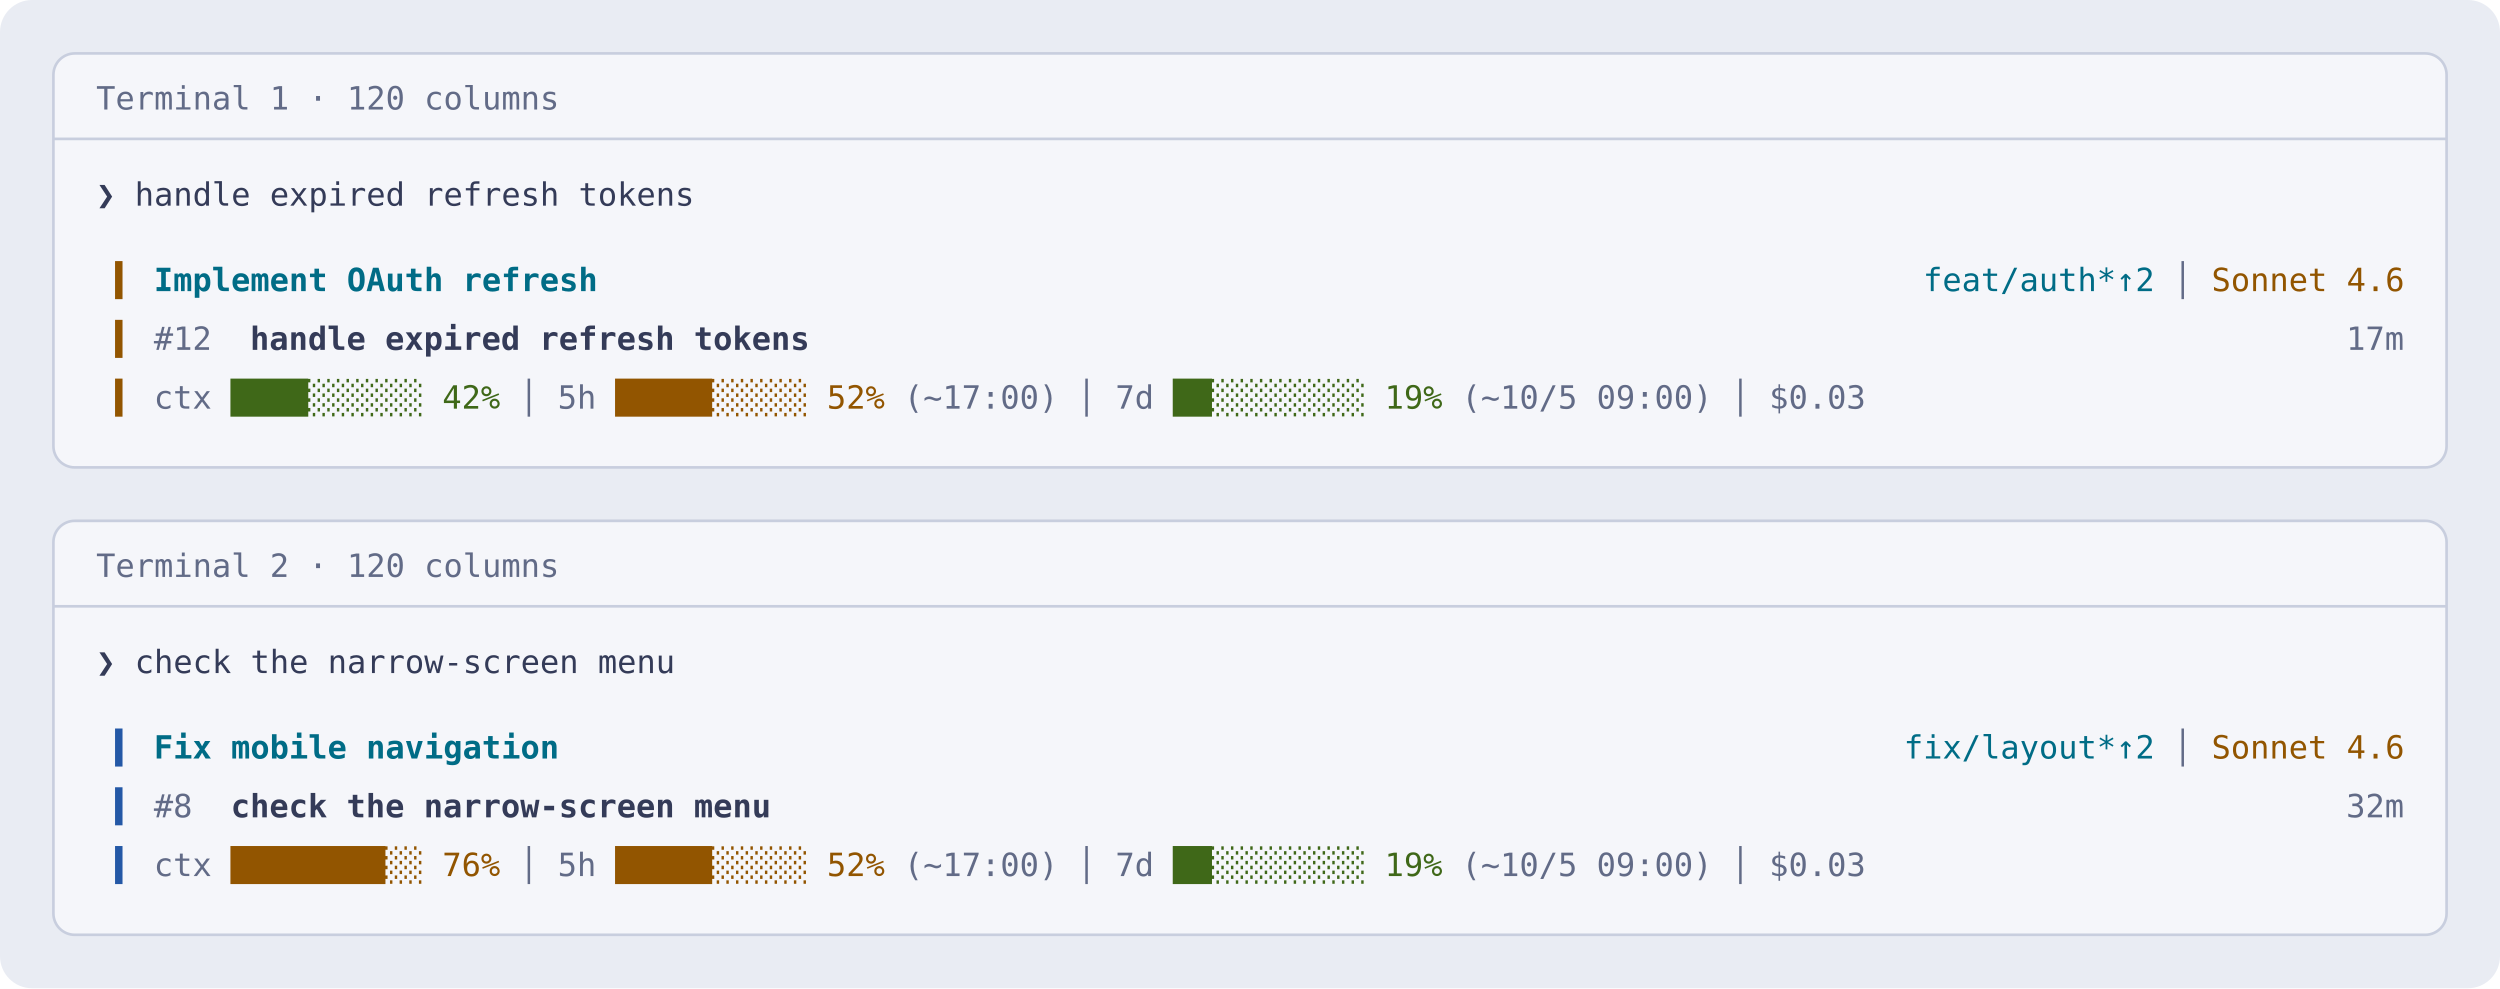
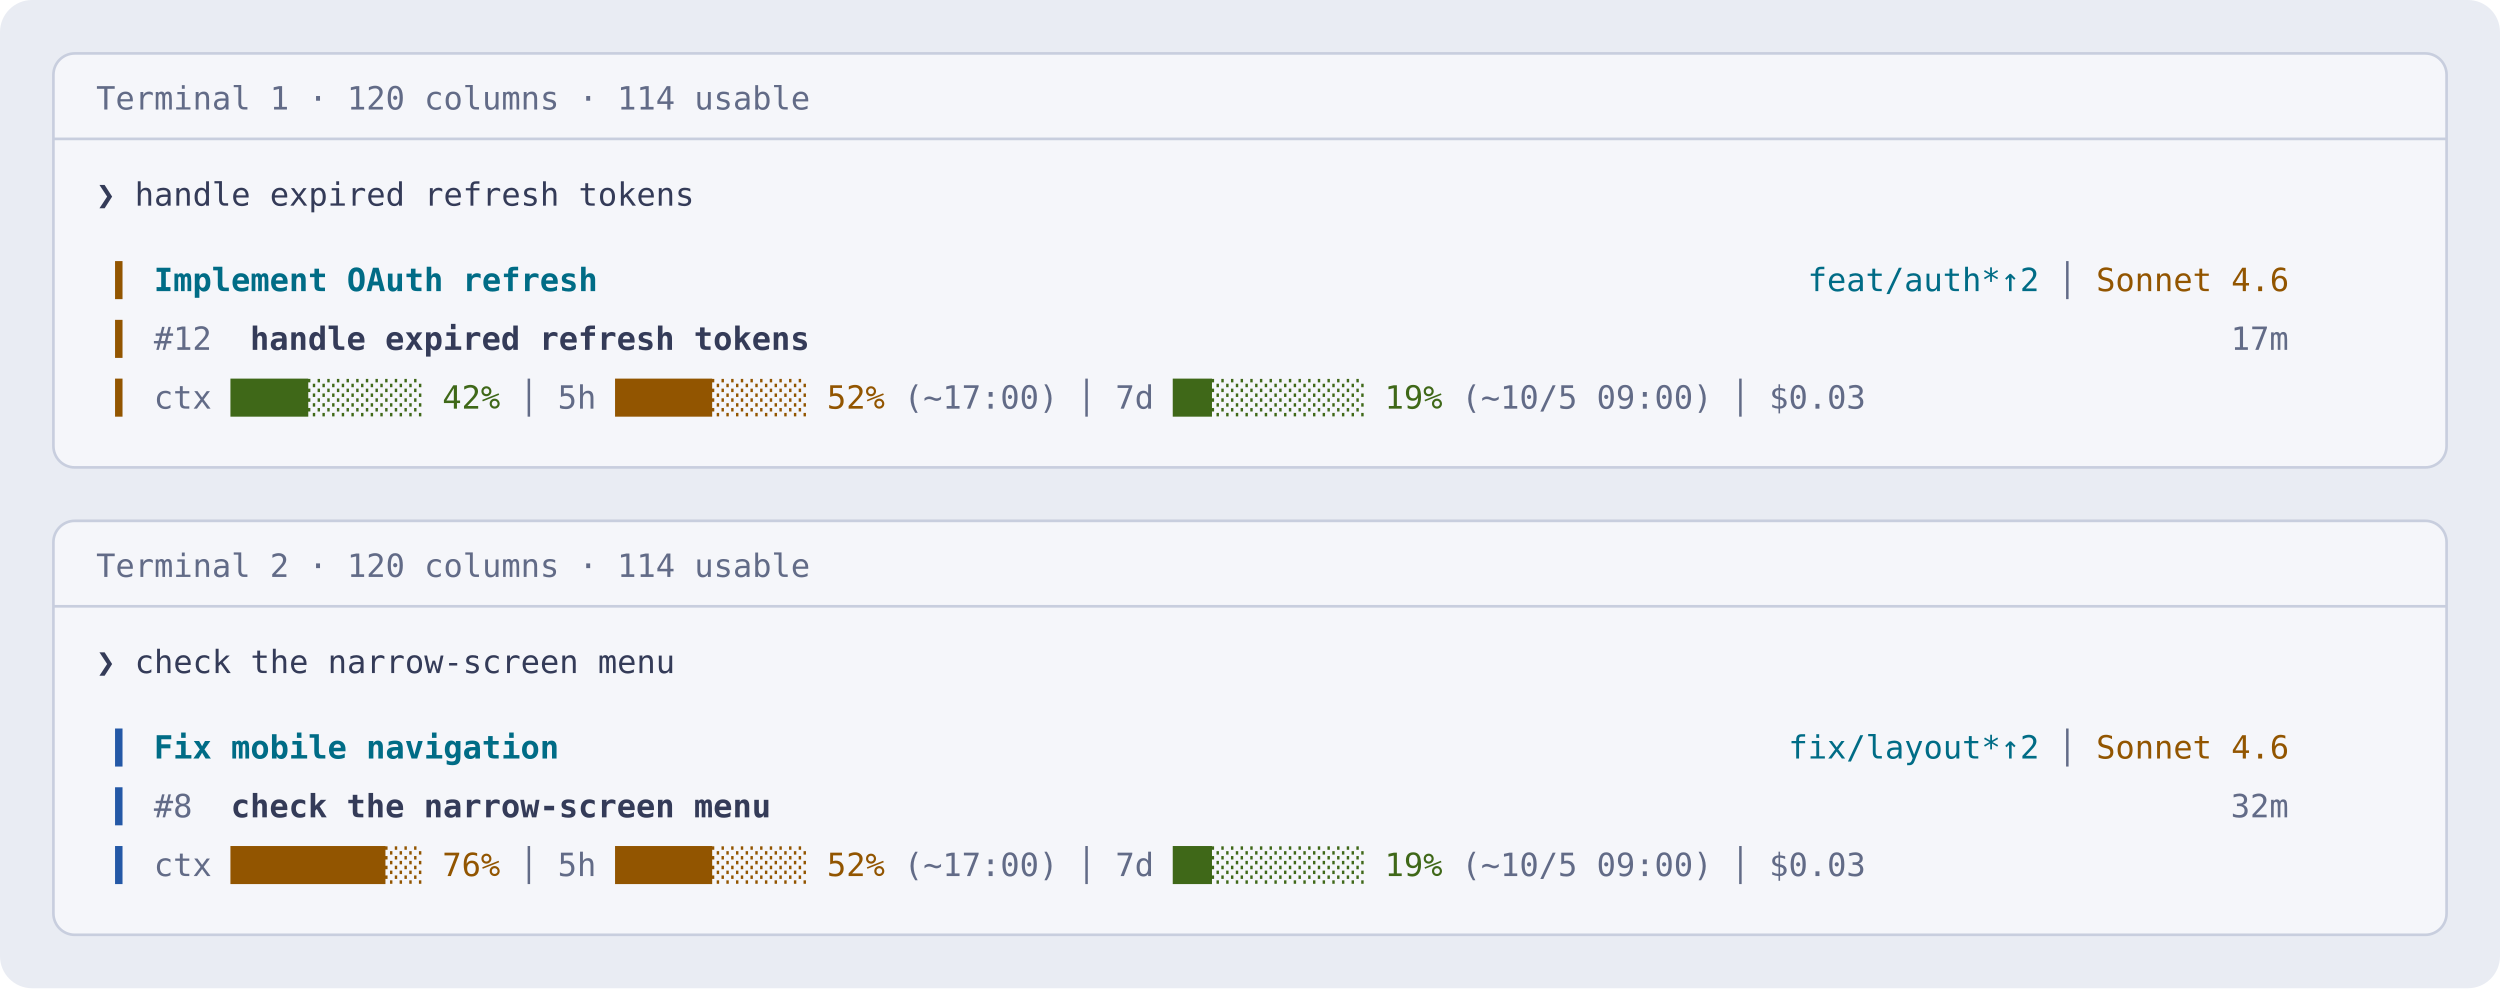
<svg xmlns="http://www.w3.org/2000/svg" width="936" height="370" viewBox="0 0 936 370" role="img">
  <rect width="936" height="370" rx="12" fill="#e9ecf3" />
  <g font-family="Menlo,Consolas,monospace" font-size="12">
    <g transform="translate(20,20)">
      <rect width="896" height="155" rx="8" fill="#f5f6fa" stroke="#c8cede" />
      <path d="M0 32 H896" stroke="#c8cede" />
-       <text x="16" y="21" fill="#626b87">Terminal 1 · 120 columns</text>
+       <text x="16" y="21" fill="#626b87">Terminal 1 · 120 columns · 114 usable</text>
      <text x="16" y="57" fill="#343b58">❯ handle expired refresh tokens</text>
      <text x="16" y="89" fill="#343b58" font-weight="normal" textLength="7.2" lengthAdjust="spacingAndGlyphs" xml:space="preserve"> </text>
      <text x="23.2" y="89" fill="#925500" font-weight="normal" textLength="7.2" lengthAdjust="spacingAndGlyphs" xml:space="preserve">▍</text>
      <text x="30.4" y="89" fill="#343b58" font-weight="normal" textLength="7.2" lengthAdjust="spacingAndGlyphs" xml:space="preserve"> </text>
      <text x="37.6" y="89" fill="#006c86" font-weight="bold" textLength="165.6" lengthAdjust="spacingAndGlyphs" xml:space="preserve">Implement OAuth refresh</text>
-       <text x="203.2" y="89" fill="#343b58" font-weight="normal" textLength="496.8" lengthAdjust="spacingAndGlyphs" xml:space="preserve">                                                                     </text>
-       <text x="700" y="89" fill="#006c86" font-weight="normal" textLength="86.4" lengthAdjust="spacingAndGlyphs" xml:space="preserve">feat/auth*↑2</text>
-       <text x="786.4" y="89" fill="#343b58" font-weight="normal" textLength="7.2" lengthAdjust="spacingAndGlyphs" xml:space="preserve"> </text>
-       <text x="793.6" y="89" fill="#626b87" font-weight="normal" textLength="7.2" lengthAdjust="spacingAndGlyphs" xml:space="preserve">│</text>
-       <text x="800.8" y="89" fill="#343b58" font-weight="normal" textLength="7.2" lengthAdjust="spacingAndGlyphs" xml:space="preserve"> </text>
-       <text x="808" y="89" fill="#925500" font-weight="normal" textLength="72" lengthAdjust="spacingAndGlyphs" xml:space="preserve">Sonnet 4.6</text>
+       <text x="203.2" y="89" fill="#343b58" font-weight="normal" textLength="453.6" lengthAdjust="spacingAndGlyphs" xml:space="preserve">                                                               </text>
+       <text x="656.8" y="89" fill="#006c86" font-weight="normal" textLength="86.4" lengthAdjust="spacingAndGlyphs" xml:space="preserve">feat/auth*↑2</text>
+       <text x="743.2" y="89" fill="#343b58" font-weight="normal" textLength="7.2" lengthAdjust="spacingAndGlyphs" xml:space="preserve"> </text>
+       <text x="750.4" y="89" fill="#626b87" font-weight="normal" textLength="7.2" lengthAdjust="spacingAndGlyphs" xml:space="preserve">│</text>
+       <text x="757.6" y="89" fill="#343b58" font-weight="normal" textLength="7.2" lengthAdjust="spacingAndGlyphs" xml:space="preserve"> </text>
+       <text x="764.8" y="89" fill="#925500" font-weight="normal" textLength="72" lengthAdjust="spacingAndGlyphs" xml:space="preserve">Sonnet 4.6</text>
      <text x="16" y="111" fill="#343b58" font-weight="normal" textLength="7.2" lengthAdjust="spacingAndGlyphs" xml:space="preserve"> </text>
      <text x="23.2" y="111" fill="#925500" font-weight="normal" textLength="7.2" lengthAdjust="spacingAndGlyphs" xml:space="preserve">▍</text>
      <text x="30.4" y="111" fill="#343b58" font-weight="normal" textLength="7.2" lengthAdjust="spacingAndGlyphs" xml:space="preserve"> </text>
      <text x="37.6" y="111" fill="#626b87" font-weight="normal" textLength="36" lengthAdjust="spacingAndGlyphs" xml:space="preserve">#12  </text>
      <text x="73.6" y="111" fill="#343b58" font-weight="bold" textLength="208.8" lengthAdjust="spacingAndGlyphs" xml:space="preserve">handle expired refresh tokens</text>
-       <text x="282.4" y="111" fill="#343b58" font-weight="normal" textLength="576" lengthAdjust="spacingAndGlyphs" xml:space="preserve">                                                                                </text>
-       <text x="858.4" y="111" fill="#626b87" font-weight="normal" textLength="21.6" lengthAdjust="spacingAndGlyphs" xml:space="preserve">17m</text>
+       <text x="282.4" y="111" fill="#343b58" font-weight="normal" textLength="532.8" lengthAdjust="spacingAndGlyphs" xml:space="preserve">                                                                          </text>
+       <text x="815.2" y="111" fill="#626b87" font-weight="normal" textLength="21.6" lengthAdjust="spacingAndGlyphs" xml:space="preserve">17m</text>
      <text x="16" y="133" fill="#343b58" font-weight="normal" textLength="7.2" lengthAdjust="spacingAndGlyphs" xml:space="preserve"> </text>
      <text x="23.2" y="133" fill="#925500" font-weight="normal" textLength="7.2" lengthAdjust="spacingAndGlyphs" xml:space="preserve">▍</text>
      <text x="30.4" y="133" fill="#343b58" font-weight="normal" textLength="7.2" lengthAdjust="spacingAndGlyphs" xml:space="preserve"> </text>
      <text x="37.6" y="133" fill="#626b87" font-weight="normal" textLength="21.6" lengthAdjust="spacingAndGlyphs" xml:space="preserve">ctx</text>
      <text x="59.2" y="133" fill="#343b58" font-weight="normal" textLength="7.2" lengthAdjust="spacingAndGlyphs" xml:space="preserve"> </text>
      <text x="66.4" y="133" fill="#3f6818" font-weight="normal" textLength="72" lengthAdjust="spacingAndGlyphs" xml:space="preserve">████░░░░░░</text>
      <text x="138.4" y="133" fill="#343b58" font-weight="normal" textLength="7.2" lengthAdjust="spacingAndGlyphs" xml:space="preserve"> </text>
      <text x="145.6" y="133" fill="#3f6818" font-weight="normal" textLength="21.6" lengthAdjust="spacingAndGlyphs" xml:space="preserve">42%</text>
      <text x="167.2" y="133" fill="#343b58" font-weight="normal" textLength="7.2" lengthAdjust="spacingAndGlyphs" xml:space="preserve"> </text>
      <text x="174.4" y="133" fill="#626b87" font-weight="normal" textLength="7.2" lengthAdjust="spacingAndGlyphs" xml:space="preserve">│</text>
      <text x="181.6" y="133" fill="#343b58" font-weight="normal" textLength="7.2" lengthAdjust="spacingAndGlyphs" xml:space="preserve"> </text>
      <text x="188.8" y="133" fill="#626b87" font-weight="normal" textLength="14.4" lengthAdjust="spacingAndGlyphs" xml:space="preserve">5h</text>
      <text x="203.2" y="133" fill="#343b58" font-weight="normal" textLength="7.2" lengthAdjust="spacingAndGlyphs" xml:space="preserve"> </text>
      <text x="210.4" y="133" fill="#925500" font-weight="normal" textLength="72" lengthAdjust="spacingAndGlyphs" xml:space="preserve">█████░░░░░</text>
      <text x="282.4" y="133" fill="#343b58" font-weight="normal" textLength="7.2" lengthAdjust="spacingAndGlyphs" xml:space="preserve"> </text>
      <text x="289.6" y="133" fill="#925500" font-weight="normal" textLength="21.6" lengthAdjust="spacingAndGlyphs" xml:space="preserve">52%</text>
      <text x="311.2" y="133" fill="#343b58" font-weight="normal" textLength="7.2" lengthAdjust="spacingAndGlyphs" xml:space="preserve"> </text>
      <text x="318.4" y="133" fill="#626b87" font-weight="normal" textLength="57.6" lengthAdjust="spacingAndGlyphs" xml:space="preserve">(~17:00)</text>
      <text x="376" y="133" fill="#343b58" font-weight="normal" textLength="7.2" lengthAdjust="spacingAndGlyphs" xml:space="preserve"> </text>
      <text x="383.2" y="133" fill="#626b87" font-weight="normal" textLength="7.2" lengthAdjust="spacingAndGlyphs" xml:space="preserve">│</text>
      <text x="390.4" y="133" fill="#343b58" font-weight="normal" textLength="7.2" lengthAdjust="spacingAndGlyphs" xml:space="preserve"> </text>
      <text x="397.6" y="133" fill="#626b87" font-weight="normal" textLength="14.4" lengthAdjust="spacingAndGlyphs" xml:space="preserve">7d</text>
      <text x="412" y="133" fill="#343b58" font-weight="normal" textLength="7.2" lengthAdjust="spacingAndGlyphs" xml:space="preserve"> </text>
      <text x="419.2" y="133" fill="#3f6818" font-weight="normal" textLength="72" lengthAdjust="spacingAndGlyphs" xml:space="preserve">██░░░░░░░░</text>
      <text x="491.2" y="133" fill="#343b58" font-weight="normal" textLength="7.2" lengthAdjust="spacingAndGlyphs" xml:space="preserve"> </text>
      <text x="498.4" y="133" fill="#3f6818" font-weight="normal" textLength="21.6" lengthAdjust="spacingAndGlyphs" xml:space="preserve">19%</text>
      <text x="520" y="133" fill="#343b58" font-weight="normal" textLength="7.2" lengthAdjust="spacingAndGlyphs" xml:space="preserve"> </text>
      <text x="527.2" y="133" fill="#626b87" font-weight="normal" textLength="93.6" lengthAdjust="spacingAndGlyphs" xml:space="preserve">(~10/5 09:00)</text>
      <text x="620.8" y="133" fill="#343b58" font-weight="normal" textLength="7.2" lengthAdjust="spacingAndGlyphs" xml:space="preserve"> </text>
      <text x="628" y="133" fill="#626b87" font-weight="normal" textLength="7.2" lengthAdjust="spacingAndGlyphs" xml:space="preserve">│</text>
      <text x="635.2" y="133" fill="#343b58" font-weight="normal" textLength="7.2" lengthAdjust="spacingAndGlyphs" xml:space="preserve"> </text>
      <text x="642.4" y="133" fill="#626b87" font-weight="normal" textLength="36" lengthAdjust="spacingAndGlyphs" xml:space="preserve">$0.03</text>
    </g>
    <g transform="translate(20,195)">
      <rect width="896" height="155" rx="8" fill="#f5f6fa" stroke="#c8cede" />
      <path d="M0 32 H896" stroke="#c8cede" />
-       <text x="16" y="21" fill="#626b87">Terminal 2 · 120 columns</text>
+       <text x="16" y="21" fill="#626b87">Terminal 2 · 120 columns · 114 usable</text>
      <text x="16" y="57" fill="#343b58">❯ check the narrow-screen menu</text>
      <text x="16" y="89" fill="#343b58" font-weight="normal" textLength="7.2" lengthAdjust="spacingAndGlyphs" xml:space="preserve"> </text>
      <text x="23.2" y="89" fill="#2458a6" font-weight="normal" textLength="7.2" lengthAdjust="spacingAndGlyphs" xml:space="preserve">▍</text>
      <text x="30.4" y="89" fill="#343b58" font-weight="normal" textLength="7.2" lengthAdjust="spacingAndGlyphs" xml:space="preserve"> </text>
      <text x="37.6" y="89" fill="#006c86" font-weight="bold" textLength="151.2" lengthAdjust="spacingAndGlyphs" xml:space="preserve">Fix mobile navigation</text>
-       <text x="188.8" y="89" fill="#343b58" font-weight="normal" textLength="504" lengthAdjust="spacingAndGlyphs" xml:space="preserve">                                                                      </text>
-       <text x="692.8" y="89" fill="#006c86" font-weight="normal" textLength="93.6" lengthAdjust="spacingAndGlyphs" xml:space="preserve">fix/layout*↑2</text>
-       <text x="786.4" y="89" fill="#343b58" font-weight="normal" textLength="7.2" lengthAdjust="spacingAndGlyphs" xml:space="preserve"> </text>
-       <text x="793.6" y="89" fill="#626b87" font-weight="normal" textLength="7.2" lengthAdjust="spacingAndGlyphs" xml:space="preserve">│</text>
-       <text x="800.8" y="89" fill="#343b58" font-weight="normal" textLength="7.2" lengthAdjust="spacingAndGlyphs" xml:space="preserve"> </text>
-       <text x="808" y="89" fill="#925500" font-weight="normal" textLength="72" lengthAdjust="spacingAndGlyphs" xml:space="preserve">Sonnet 4.6</text>
+       <text x="188.8" y="89" fill="#343b58" font-weight="normal" textLength="460.8" lengthAdjust="spacingAndGlyphs" xml:space="preserve">                                                                </text>
+       <text x="649.6" y="89" fill="#006c86" font-weight="normal" textLength="93.6" lengthAdjust="spacingAndGlyphs" xml:space="preserve">fix/layout*↑2</text>
+       <text x="743.2" y="89" fill="#343b58" font-weight="normal" textLength="7.2" lengthAdjust="spacingAndGlyphs" xml:space="preserve"> </text>
+       <text x="750.4" y="89" fill="#626b87" font-weight="normal" textLength="7.2" lengthAdjust="spacingAndGlyphs" xml:space="preserve">│</text>
+       <text x="757.6" y="89" fill="#343b58" font-weight="normal" textLength="7.2" lengthAdjust="spacingAndGlyphs" xml:space="preserve"> </text>
+       <text x="764.8" y="89" fill="#925500" font-weight="normal" textLength="72" lengthAdjust="spacingAndGlyphs" xml:space="preserve">Sonnet 4.6</text>
      <text x="16" y="111" fill="#343b58" font-weight="normal" textLength="7.2" lengthAdjust="spacingAndGlyphs" xml:space="preserve"> </text>
      <text x="23.2" y="111" fill="#2458a6" font-weight="normal" textLength="7.2" lengthAdjust="spacingAndGlyphs" xml:space="preserve">▍</text>
      <text x="30.4" y="111" fill="#343b58" font-weight="normal" textLength="7.2" lengthAdjust="spacingAndGlyphs" xml:space="preserve"> </text>
      <text x="37.6" y="111" fill="#626b87" font-weight="normal" textLength="28.8" lengthAdjust="spacingAndGlyphs" xml:space="preserve">#8  </text>
      <text x="66.4" y="111" fill="#343b58" font-weight="bold" textLength="201.6" lengthAdjust="spacingAndGlyphs" xml:space="preserve">check the narrow-screen menu</text>
-       <text x="268" y="111" fill="#343b58" font-weight="normal" textLength="590.4" lengthAdjust="spacingAndGlyphs" xml:space="preserve">                                                                                  </text>
-       <text x="858.4" y="111" fill="#626b87" font-weight="normal" textLength="21.6" lengthAdjust="spacingAndGlyphs" xml:space="preserve">32m</text>
+       <text x="268" y="111" fill="#343b58" font-weight="normal" textLength="547.2" lengthAdjust="spacingAndGlyphs" xml:space="preserve">                                                                            </text>
+       <text x="815.2" y="111" fill="#626b87" font-weight="normal" textLength="21.6" lengthAdjust="spacingAndGlyphs" xml:space="preserve">32m</text>
      <text x="16" y="133" fill="#343b58" font-weight="normal" textLength="7.2" lengthAdjust="spacingAndGlyphs" xml:space="preserve"> </text>
      <text x="23.2" y="133" fill="#2458a6" font-weight="normal" textLength="7.2" lengthAdjust="spacingAndGlyphs" xml:space="preserve">▍</text>
      <text x="30.4" y="133" fill="#343b58" font-weight="normal" textLength="7.2" lengthAdjust="spacingAndGlyphs" xml:space="preserve"> </text>
      <text x="37.6" y="133" fill="#626b87" font-weight="normal" textLength="21.6" lengthAdjust="spacingAndGlyphs" xml:space="preserve">ctx</text>
      <text x="59.2" y="133" fill="#343b58" font-weight="normal" textLength="7.2" lengthAdjust="spacingAndGlyphs" xml:space="preserve"> </text>
      <text x="66.4" y="133" fill="#925500" font-weight="normal" textLength="72" lengthAdjust="spacingAndGlyphs" xml:space="preserve">████████░░</text>
      <text x="138.4" y="133" fill="#343b58" font-weight="normal" textLength="7.2" lengthAdjust="spacingAndGlyphs" xml:space="preserve"> </text>
      <text x="145.6" y="133" fill="#925500" font-weight="normal" textLength="21.6" lengthAdjust="spacingAndGlyphs" xml:space="preserve">76%</text>
      <text x="167.2" y="133" fill="#343b58" font-weight="normal" textLength="7.2" lengthAdjust="spacingAndGlyphs" xml:space="preserve"> </text>
      <text x="174.4" y="133" fill="#626b87" font-weight="normal" textLength="7.2" lengthAdjust="spacingAndGlyphs" xml:space="preserve">│</text>
      <text x="181.6" y="133" fill="#343b58" font-weight="normal" textLength="7.2" lengthAdjust="spacingAndGlyphs" xml:space="preserve"> </text>
      <text x="188.8" y="133" fill="#626b87" font-weight="normal" textLength="14.4" lengthAdjust="spacingAndGlyphs" xml:space="preserve">5h</text>
      <text x="203.2" y="133" fill="#343b58" font-weight="normal" textLength="7.2" lengthAdjust="spacingAndGlyphs" xml:space="preserve"> </text>
      <text x="210.4" y="133" fill="#925500" font-weight="normal" textLength="72" lengthAdjust="spacingAndGlyphs" xml:space="preserve">█████░░░░░</text>
      <text x="282.4" y="133" fill="#343b58" font-weight="normal" textLength="7.2" lengthAdjust="spacingAndGlyphs" xml:space="preserve"> </text>
      <text x="289.6" y="133" fill="#925500" font-weight="normal" textLength="21.6" lengthAdjust="spacingAndGlyphs" xml:space="preserve">52%</text>
      <text x="311.2" y="133" fill="#343b58" font-weight="normal" textLength="7.2" lengthAdjust="spacingAndGlyphs" xml:space="preserve"> </text>
      <text x="318.4" y="133" fill="#626b87" font-weight="normal" textLength="57.6" lengthAdjust="spacingAndGlyphs" xml:space="preserve">(~17:00)</text>
      <text x="376" y="133" fill="#343b58" font-weight="normal" textLength="7.2" lengthAdjust="spacingAndGlyphs" xml:space="preserve"> </text>
      <text x="383.2" y="133" fill="#626b87" font-weight="normal" textLength="7.2" lengthAdjust="spacingAndGlyphs" xml:space="preserve">│</text>
      <text x="390.4" y="133" fill="#343b58" font-weight="normal" textLength="7.2" lengthAdjust="spacingAndGlyphs" xml:space="preserve"> </text>
      <text x="397.6" y="133" fill="#626b87" font-weight="normal" textLength="14.4" lengthAdjust="spacingAndGlyphs" xml:space="preserve">7d</text>
      <text x="412" y="133" fill="#343b58" font-weight="normal" textLength="7.2" lengthAdjust="spacingAndGlyphs" xml:space="preserve"> </text>
      <text x="419.2" y="133" fill="#3f6818" font-weight="normal" textLength="72" lengthAdjust="spacingAndGlyphs" xml:space="preserve">██░░░░░░░░</text>
      <text x="491.2" y="133" fill="#343b58" font-weight="normal" textLength="7.2" lengthAdjust="spacingAndGlyphs" xml:space="preserve"> </text>
      <text x="498.4" y="133" fill="#3f6818" font-weight="normal" textLength="21.6" lengthAdjust="spacingAndGlyphs" xml:space="preserve">19%</text>
      <text x="520" y="133" fill="#343b58" font-weight="normal" textLength="7.2" lengthAdjust="spacingAndGlyphs" xml:space="preserve"> </text>
      <text x="527.2" y="133" fill="#626b87" font-weight="normal" textLength="93.6" lengthAdjust="spacingAndGlyphs" xml:space="preserve">(~10/5 09:00)</text>
      <text x="620.8" y="133" fill="#343b58" font-weight="normal" textLength="7.2" lengthAdjust="spacingAndGlyphs" xml:space="preserve"> </text>
      <text x="628" y="133" fill="#626b87" font-weight="normal" textLength="7.2" lengthAdjust="spacingAndGlyphs" xml:space="preserve">│</text>
      <text x="635.2" y="133" fill="#343b58" font-weight="normal" textLength="7.2" lengthAdjust="spacingAndGlyphs" xml:space="preserve"> </text>
      <text x="642.4" y="133" fill="#626b87" font-weight="normal" textLength="36" lengthAdjust="spacingAndGlyphs" xml:space="preserve">$0.03</text>
    </g>
  </g>
</svg>
